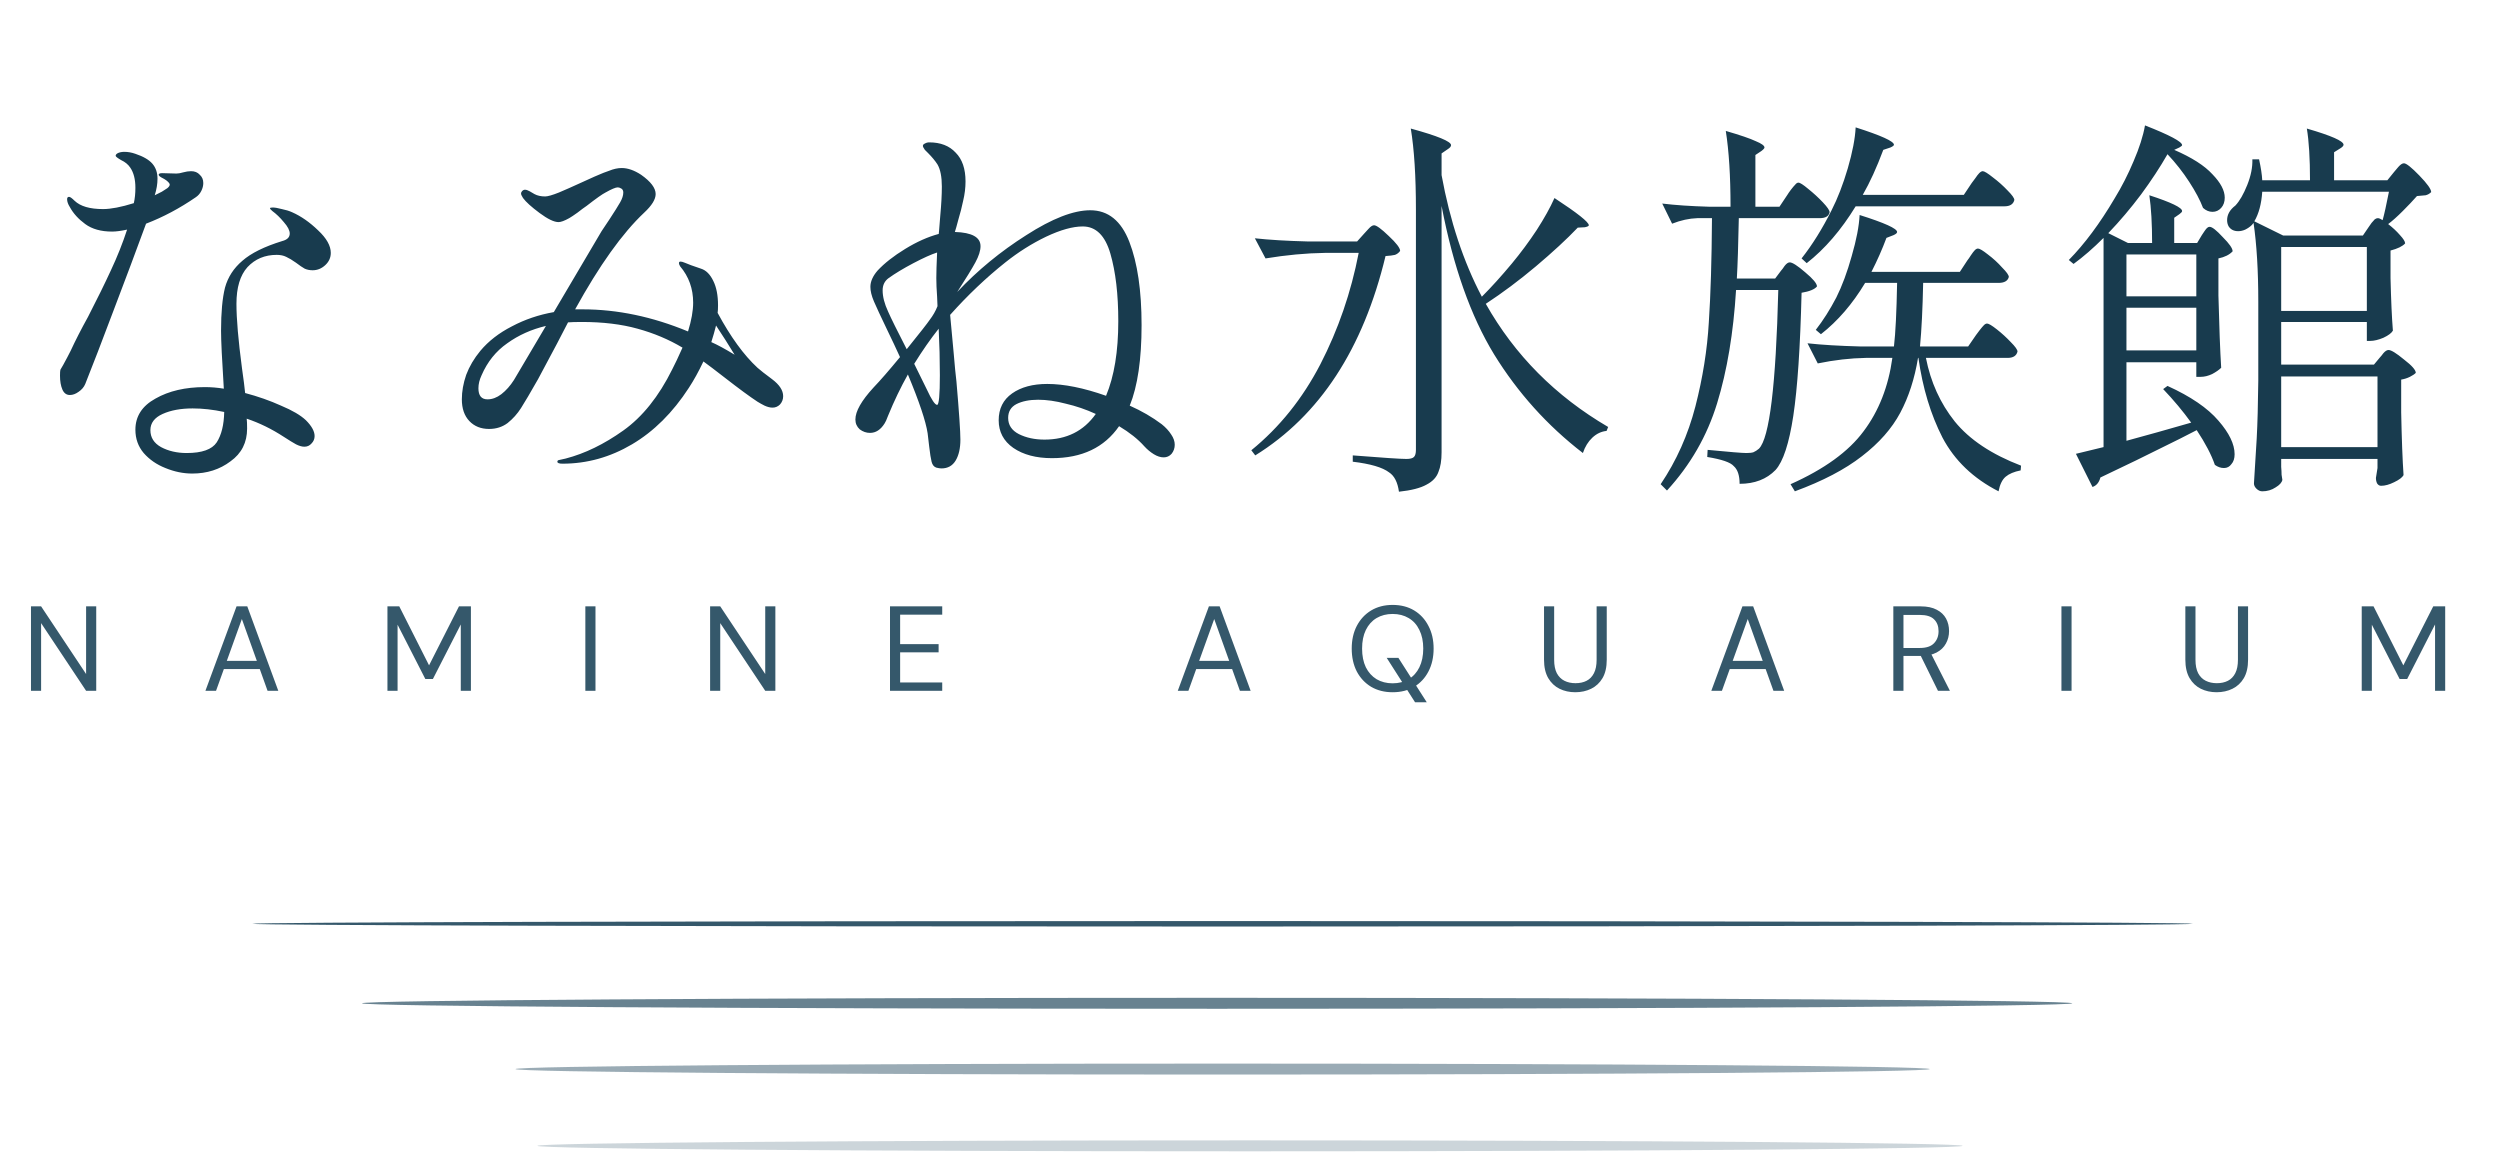
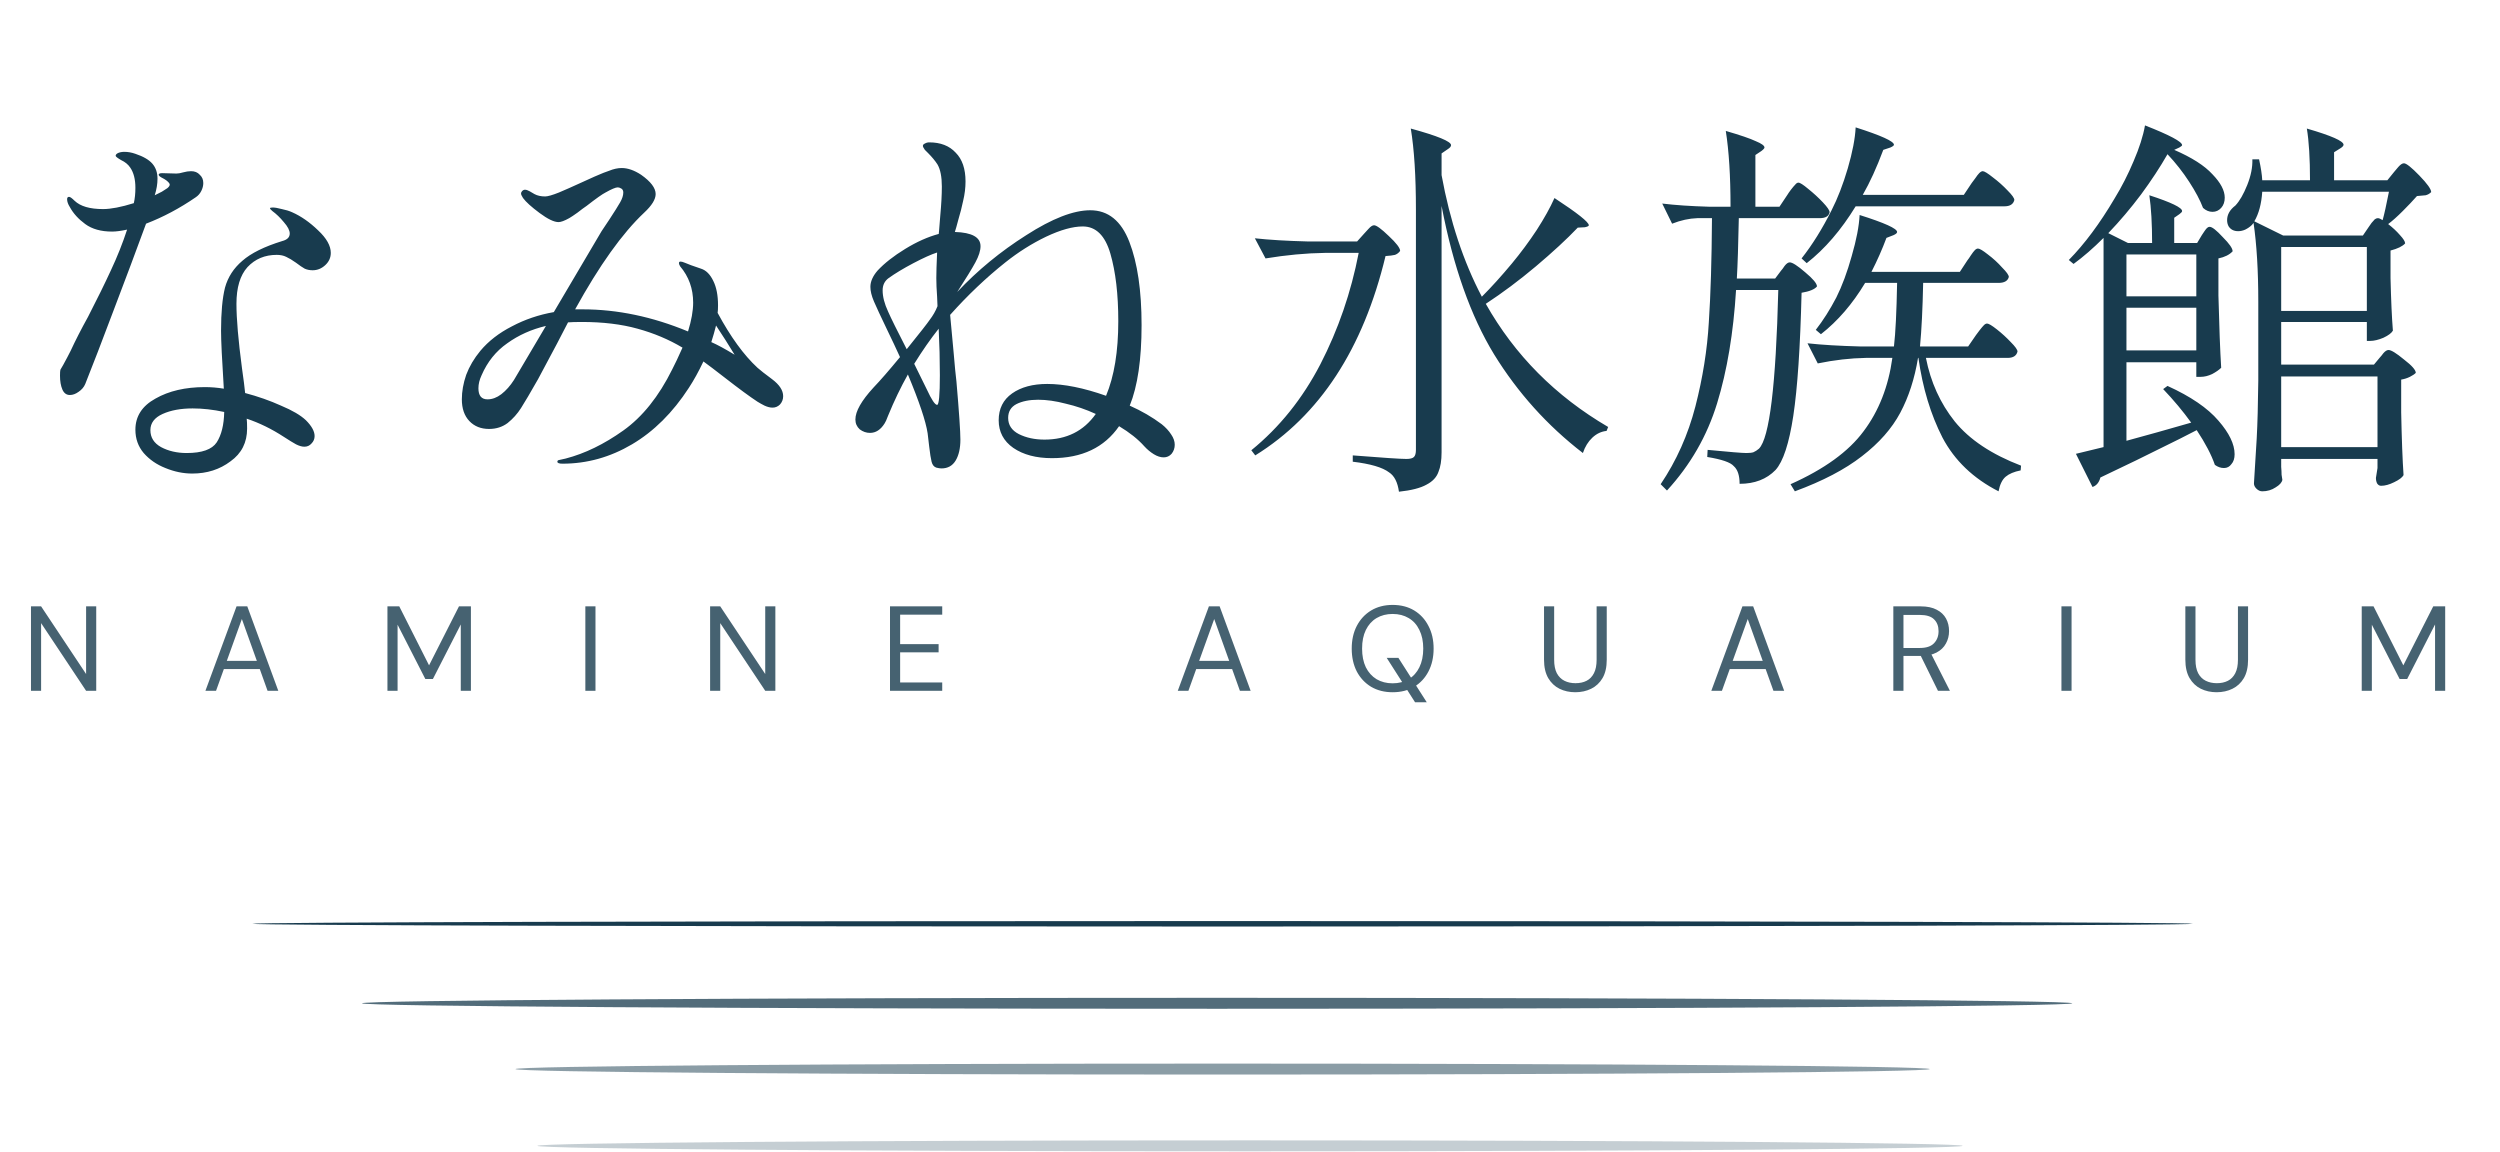
<svg xmlns="http://www.w3.org/2000/svg" width="228" height="105" viewBox="0 0 228 105" fill="none">
  <path d="M17.856 17.988C16.392 18.996 14.88 19.8 13.32 20.4C12.432 22.824 11.448 25.452 10.368 28.284C9.312 31.092 8.448 33.336 7.776 35.016C7.656 35.304 7.452 35.544 7.164 35.736C6.9 35.928 6.636 36.024 6.372 36.024C6.06 36.024 5.832 35.856 5.688 35.52C5.544 35.184 5.472 34.764 5.472 34.26C5.472 33.996 5.484 33.816 5.508 33.72C5.556 33.624 5.64 33.48 5.76 33.288C6.024 32.808 6.252 32.376 6.444 31.992C6.876 31.056 7.404 30.024 8.028 28.896C8.868 27.264 9.564 25.848 10.116 24.648C10.692 23.424 11.184 22.188 11.592 20.94C11.04 21.06 10.584 21.12 10.224 21.12C9.216 21.12 8.4 20.892 7.776 20.436C7.152 19.98 6.684 19.464 6.372 18.888C6.204 18.624 6.12 18.384 6.12 18.168C6.12 18.024 6.18 17.952 6.3 17.952C6.396 17.952 6.564 18.072 6.804 18.312C7.332 18.816 8.196 19.068 9.396 19.068C10.116 19.068 11.052 18.888 12.204 18.528C12.3 18.12 12.348 17.652 12.348 17.124C12.348 16.356 12.192 15.744 11.88 15.288C11.688 15 11.412 14.772 11.052 14.604C10.716 14.412 10.548 14.28 10.548 14.208C10.548 14.112 10.62 14.028 10.764 13.956C10.932 13.884 11.124 13.848 11.34 13.848C11.676 13.848 12.012 13.908 12.348 14.028C13.068 14.268 13.584 14.568 13.896 14.928C14.208 15.288 14.364 15.744 14.364 16.296C14.364 16.776 14.28 17.28 14.112 17.808L14.76 17.484C14.952 17.364 15.12 17.256 15.264 17.16C15.408 17.04 15.48 16.932 15.48 16.836C15.48 16.74 15.372 16.608 15.156 16.44C15.06 16.368 14.916 16.284 14.724 16.188C14.556 16.092 14.472 16.008 14.472 15.936C14.472 15.84 14.58 15.792 14.796 15.792L16.092 15.828C16.26 15.828 16.464 15.792 16.704 15.72C16.968 15.648 17.208 15.612 17.424 15.612C17.76 15.612 18.024 15.72 18.216 15.936C18.432 16.128 18.54 16.38 18.54 16.692C18.54 16.932 18.48 17.172 18.36 17.412C18.24 17.652 18.072 17.844 17.856 17.988ZM25.236 23.244C24.156 23.244 23.268 23.616 22.572 24.36C21.9 25.104 21.564 26.22 21.564 27.708C21.564 29.076 21.732 31.032 22.068 33.576C22.212 34.584 22.308 35.34 22.356 35.844C23.532 36.156 24.624 36.54 25.632 36.996C26.664 37.428 27.42 37.872 27.9 38.328C28.428 38.856 28.692 39.336 28.692 39.768C28.692 40.032 28.596 40.26 28.404 40.452C28.236 40.644 28.02 40.74 27.756 40.74C27.54 40.74 27.288 40.668 27 40.524C26.736 40.38 26.364 40.152 25.884 39.84C24.78 39.12 23.652 38.568 22.5 38.184C22.524 38.376 22.536 38.676 22.536 39.084C22.536 40.356 22.032 41.352 21.024 42.072C20.04 42.816 18.876 43.188 17.532 43.188C16.716 43.188 15.9 43.02 15.084 42.684C14.292 42.372 13.632 41.916 13.104 41.316C12.6 40.716 12.348 40.008 12.348 39.192C12.348 37.968 12.96 37.02 14.184 36.348C15.408 35.652 16.908 35.304 18.684 35.304C19.26 35.304 19.836 35.352 20.412 35.448C20.244 32.808 20.16 31.044 20.16 30.156C20.16 28.5 20.28 27.192 20.52 26.232C20.784 25.272 21.312 24.456 22.104 23.784C22.896 23.088 24.108 22.488 25.74 21.984C26.196 21.864 26.424 21.636 26.424 21.3C26.424 21.012 26.244 20.664 25.884 20.256C25.548 19.848 25.2 19.512 24.84 19.248C24.696 19.128 24.624 19.044 24.624 18.996C24.624 18.948 24.708 18.924 24.876 18.924C25.068 18.924 25.344 18.972 25.704 19.068C26.064 19.14 26.376 19.236 26.64 19.356C27.456 19.716 28.248 20.268 29.016 21.012C29.784 21.732 30.168 22.416 30.168 23.064C30.168 23.496 30 23.868 29.664 24.18C29.328 24.492 28.944 24.648 28.512 24.648C28.248 24.648 28.008 24.6 27.792 24.504C27.576 24.384 27.312 24.204 27 23.964C26.664 23.724 26.364 23.544 26.1 23.424C25.86 23.304 25.572 23.244 25.236 23.244ZM17.028 41.316C18.42 41.316 19.332 40.992 19.764 40.344C20.196 39.672 20.424 38.748 20.448 37.572C19.44 37.356 18.48 37.248 17.568 37.248C16.488 37.248 15.576 37.416 14.832 37.752C14.088 38.088 13.716 38.58 13.716 39.228C13.716 39.9 14.04 40.416 14.688 40.776C15.36 41.136 16.14 41.316 17.028 41.316ZM70.416 34.584C71.088 35.088 71.424 35.604 71.424 36.132C71.424 36.42 71.328 36.672 71.136 36.888C70.944 37.08 70.716 37.176 70.452 37.176C70.236 37.176 69.996 37.116 69.732 36.996C69.492 36.876 69.276 36.756 69.084 36.636C68.388 36.18 67.392 35.448 66.096 34.44C65.232 33.768 64.584 33.276 64.152 32.964C63.72 33.876 63.276 34.68 62.82 35.376C61.356 37.632 59.628 39.348 57.636 40.524C55.644 41.7 53.532 42.288 51.3 42.288C50.988 42.288 50.832 42.228 50.832 42.108C50.832 42.036 50.868 41.988 50.94 41.964C51.036 41.94 51.144 41.916 51.264 41.892C51.384 41.868 51.492 41.844 51.588 41.82C53.34 41.364 55.092 40.512 56.844 39.264C58.596 38.016 60.084 36.156 61.308 33.684C61.548 33.228 61.86 32.568 62.244 31.704C60.996 30.96 59.628 30.384 58.14 29.976C56.676 29.568 54.984 29.364 53.064 29.364C52.512 29.364 52.092 29.376 51.804 29.4L50.796 31.344C50.172 32.52 49.596 33.6 49.068 34.584C48.372 35.808 47.856 36.684 47.52 37.212C47.184 37.74 46.776 38.196 46.296 38.58C45.816 38.94 45.252 39.12 44.604 39.12C43.86 39.12 43.26 38.88 42.804 38.4C42.348 37.92 42.12 37.26 42.12 36.42C42.12 35.7 42.252 34.956 42.516 34.188C42.804 33.42 43.236 32.688 43.812 31.992C44.556 31.104 45.516 30.36 46.692 29.76C47.868 29.136 49.14 28.704 50.508 28.464L54.864 21.084L55.584 20.004C56.04 19.308 56.364 18.792 56.556 18.456C56.748 18.12 56.844 17.82 56.844 17.556C56.844 17.388 56.784 17.268 56.664 17.196C56.544 17.124 56.436 17.088 56.34 17.088C56.148 17.088 55.776 17.244 55.224 17.556C54.936 17.7 54.36 18.108 53.496 18.78C53.28 18.924 53.004 19.128 52.668 19.392C52.332 19.632 52.08 19.8 51.912 19.896C51.48 20.136 51.156 20.256 50.94 20.256C50.532 20.256 49.956 19.98 49.212 19.428C48.468 18.876 47.964 18.42 47.7 18.06C47.58 17.868 47.52 17.736 47.52 17.664C47.52 17.568 47.556 17.484 47.628 17.412C47.7 17.34 47.784 17.304 47.88 17.304C48 17.304 48.144 17.352 48.312 17.448C48.36 17.472 48.504 17.556 48.744 17.7C49.008 17.844 49.332 17.916 49.716 17.916C49.956 17.916 50.376 17.796 50.976 17.556C51.6 17.292 52.224 17.016 52.848 16.728C54 16.2 54.648 15.912 54.792 15.864C54.888 15.816 55.14 15.72 55.548 15.576C55.956 15.408 56.34 15.324 56.7 15.324C57.252 15.324 57.84 15.528 58.464 15.936C59.352 16.56 59.796 17.148 59.796 17.7C59.796 18.18 59.448 18.744 58.752 19.392C56.76 21.264 54.66 24.204 52.452 28.212H53.136C56.304 28.212 59.508 28.884 62.748 30.228C63.06 29.22 63.216 28.344 63.216 27.6C63.216 26.328 62.82 25.224 62.028 24.288C61.956 24.168 61.92 24.072 61.92 24C61.92 23.904 61.968 23.856 62.064 23.856C62.16 23.856 62.292 23.892 62.46 23.964C62.724 24.084 63.216 24.264 63.936 24.504C64.392 24.648 64.764 25.02 65.052 25.62C65.34 26.196 65.484 26.94 65.484 27.852C65.484 28.14 65.472 28.368 65.448 28.536C66.624 30.72 67.836 32.388 69.084 33.54C69.324 33.756 69.768 34.104 70.416 34.584ZM65.304 29.688C65.184 30.168 65.04 30.672 64.872 31.2C65.424 31.44 66.132 31.824 66.996 32.352L66.168 31.02L65.304 29.688ZM49.788 29.724C48.468 30.036 47.292 30.564 46.26 31.308C45.228 32.028 44.448 33 43.92 34.224C43.728 34.632 43.632 35.028 43.632 35.412C43.632 36.084 43.908 36.42 44.46 36.42C44.892 36.42 45.312 36.264 45.72 35.952C46.152 35.616 46.536 35.184 46.872 34.656L49.788 29.724ZM105.948 38.688C106.308 38.976 106.596 39.288 106.812 39.624C107.028 39.936 107.136 40.248 107.136 40.56C107.136 40.872 107.04 41.148 106.848 41.388C106.656 41.604 106.416 41.712 106.128 41.712C105.84 41.712 105.54 41.616 105.228 41.424C104.916 41.232 104.628 40.992 104.364 40.704C103.788 40.056 103.02 39.444 102.06 38.868C100.716 40.812 98.676 41.784 95.94 41.784C94.5 41.784 93.324 41.472 92.412 40.848C91.524 40.224 91.08 39.384 91.08 38.328C91.08 37.272 91.488 36.456 92.304 35.88C93.12 35.304 94.188 35.016 95.508 35.016C97.044 35.016 98.832 35.376 100.872 36.096C101.616 34.32 101.988 32.052 101.988 29.292C101.988 26.844 101.748 24.792 101.268 23.136C100.788 21.48 99.948 20.652 98.748 20.652C97.836 20.652 96.72 20.964 95.4 21.588C94.104 22.212 92.868 22.992 91.692 23.928C89.94 25.32 88.26 26.916 86.652 28.716L86.976 32.208C87.072 33.36 87.156 34.224 87.228 34.8C87.468 37.584 87.588 39.348 87.588 40.092C87.588 40.884 87.444 41.52 87.156 42C86.868 42.48 86.436 42.72 85.86 42.72C85.74 42.72 85.584 42.696 85.392 42.648C85.176 42.576 85.032 42.396 84.96 42.108C84.888 41.82 84.816 41.364 84.744 40.74L84.6 39.516C84.432 38.412 83.832 36.624 82.8 34.152C82.152 35.304 81.552 36.552 81 37.896C80.856 38.28 80.748 38.52 80.676 38.616C80.316 39.192 79.872 39.48 79.344 39.48C79.008 39.48 78.696 39.372 78.408 39.156C78.144 38.916 78.012 38.616 78.012 38.256C78.012 37.512 78.564 36.54 79.668 35.34C80.268 34.716 81.072 33.792 82.08 32.568C81.72 31.776 81.336 30.96 80.928 30.12C80.328 28.872 79.92 27.996 79.704 27.492C79.488 26.988 79.38 26.544 79.38 26.16C79.38 25.68 79.596 25.188 80.028 24.684C80.652 24.012 81.492 23.352 82.548 22.704C83.604 22.056 84.624 21.6 85.608 21.336C85.608 21.48 85.656 20.928 85.752 19.68C85.848 18.648 85.896 17.76 85.896 17.016C85.896 16.128 85.764 15.456 85.5 15C85.284 14.664 84.996 14.316 84.636 13.956C84.588 13.908 84.492 13.812 84.348 13.668C84.228 13.5 84.168 13.38 84.168 13.308C84.168 13.212 84.228 13.14 84.348 13.092C84.468 13.02 84.6 12.984 84.744 12.984C85.776 12.984 86.58 13.296 87.156 13.92C87.756 14.52 88.056 15.396 88.056 16.548C88.056 17.124 87.984 17.712 87.84 18.312C87.72 18.888 87.576 19.452 87.408 20.004C87.264 20.556 87.156 20.94 87.084 21.156C88.644 21.204 89.424 21.636 89.424 22.452C89.424 22.86 89.268 23.352 88.956 23.928C88.644 24.504 88.092 25.404 87.3 26.628C89.148 24.66 91.248 22.932 93.6 21.444C95.952 19.932 97.896 19.176 99.432 19.176C101.064 19.176 102.252 20.136 102.996 22.056C103.74 23.976 104.112 26.508 104.112 29.652C104.112 32.772 103.752 35.22 103.032 36.996C104.112 37.476 105.084 38.04 105.948 38.688ZM81 28.428C81.264 29.028 81.828 30.168 82.692 31.848C83.892 30.36 84.588 29.472 84.78 29.184C85.092 28.776 85.332 28.356 85.5 27.924L85.464 27.06C85.416 26.388 85.392 25.824 85.392 25.368C85.392 24.864 85.416 24.084 85.464 23.028C84.936 23.196 84.216 23.52 83.304 24C82.392 24.48 81.636 24.936 81.036 25.368C80.676 25.632 80.496 26.004 80.496 26.484C80.496 27.06 80.664 27.708 81 28.428ZM85.716 34.224C85.716 32.832 85.68 31.416 85.608 29.976C84.864 30.912 84.12 31.98 83.376 33.18L84.528 35.52C84.96 36.456 85.272 36.924 85.464 36.924C85.632 36.924 85.716 36.024 85.716 34.224ZM95.256 40.092C97.272 40.092 98.832 39.312 99.936 37.752C99.048 37.344 98.136 37.032 97.2 36.816C96.288 36.576 95.448 36.456 94.68 36.456C93.888 36.456 93.228 36.588 92.7 36.852C92.196 37.116 91.944 37.536 91.944 38.112C91.944 38.76 92.268 39.252 92.916 39.588C93.588 39.924 94.368 40.092 95.256 40.092ZM135.144 27.06C136.008 26.196 136.92 25.188 137.88 24.036C138.696 23.052 139.452 22.032 140.148 20.976C140.844 19.896 141.384 18.924 141.768 18.06C143.856 19.428 144.9 20.256 144.9 20.544C144.9 20.616 144.78 20.676 144.54 20.724L143.892 20.76C142.884 21.816 141.612 22.992 140.076 24.288C138.564 25.56 137.04 26.7 135.504 27.708C138.144 32.388 141.864 36.132 146.664 38.94L146.52 39.3C146.04 39.348 145.608 39.552 145.224 39.912C144.84 40.272 144.552 40.74 144.36 41.316C141.12 38.82 138.42 35.82 136.26 32.316C134.124 28.812 132.528 24.3 131.472 18.78V41.244C131.472 41.988 131.376 42.588 131.184 43.044C131.016 43.524 130.656 43.908 130.104 44.196C129.552 44.508 128.712 44.724 127.584 44.844C127.464 43.98 127.164 43.392 126.684 43.08C126.084 42.624 124.98 42.3 123.372 42.108V41.532C126.108 41.748 127.74 41.856 128.268 41.856C128.604 41.856 128.832 41.796 128.952 41.676C129.072 41.556 129.132 41.34 129.132 41.028V19.104C129.132 16.08 128.976 13.62 128.664 11.724C131.112 12.396 132.336 12.9 132.336 13.236C132.336 13.356 132.24 13.476 132.048 13.596L131.472 13.992V15.972C132.24 20.172 133.464 23.868 135.144 27.06ZM120.816 23.064C119.112 23.088 117.312 23.256 115.416 23.568L114.444 21.732C115.764 21.876 117.36 21.972 119.232 22.02H123.768L124.416 21.3C124.512 21.204 124.644 21.06 124.812 20.868C125.004 20.652 125.172 20.544 125.316 20.544C125.532 20.544 125.976 20.868 126.648 21.516C127.344 22.164 127.692 22.62 127.692 22.884C127.572 23.052 127.416 23.172 127.224 23.244C127.032 23.292 126.744 23.328 126.36 23.352C124.32 31.824 120.36 37.884 114.48 41.532L114.12 41.064C116.688 38.976 118.788 36.36 120.42 33.216C122.052 30.048 123.216 26.664 123.912 23.064H120.816ZM179.82 16.692C179.892 16.596 180 16.452 180.144 16.26C180.288 16.044 180.408 15.888 180.504 15.792C180.624 15.672 180.732 15.612 180.828 15.612C180.972 15.612 181.284 15.804 181.764 16.188C182.244 16.548 182.688 16.944 183.096 17.376C183.504 17.784 183.708 18.072 183.708 18.24C183.612 18.624 183.312 18.816 182.808 18.816H169.236C167.916 20.976 166.428 22.704 164.772 24L164.304 23.568C165.288 22.32 166.2 20.856 167.04 19.176C167.592 18.096 168.084 16.824 168.516 15.36C168.948 13.872 169.188 12.624 169.236 11.616C171.564 12.36 172.728 12.888 172.728 13.2C172.728 13.272 172.62 13.356 172.404 13.452L171.756 13.668C171.156 15.276 170.532 16.644 169.884 17.772H179.1L179.82 16.692ZM163.008 17.772C163.08 17.652 163.188 17.496 163.332 17.304C163.5 17.088 163.632 16.932 163.728 16.836C163.824 16.716 163.92 16.656 164.016 16.656C164.16 16.656 164.46 16.848 164.916 17.232C165.396 17.616 165.84 18.024 166.248 18.456C166.656 18.888 166.86 19.188 166.86 19.356C166.788 19.716 166.488 19.896 165.96 19.896H158.58C158.532 22.344 158.472 24.18 158.4 25.404H161.892L162.432 24.684C162.504 24.612 162.612 24.468 162.756 24.252C162.924 24.036 163.08 23.928 163.224 23.928C163.464 23.928 163.932 24.228 164.628 24.828C165.348 25.428 165.708 25.86 165.708 26.124C165.492 26.388 165.024 26.58 164.304 26.7C164.184 31.644 163.932 35.388 163.548 37.932C163.164 40.452 162.624 42.096 161.928 42.864C161.112 43.704 160.02 44.124 158.652 44.124C158.652 43.356 158.472 42.816 158.112 42.504C157.824 42.168 157.02 41.892 155.7 41.676L155.736 41.028C157.728 41.22 158.904 41.316 159.264 41.316C159.552 41.316 159.768 41.292 159.912 41.244C160.08 41.172 160.248 41.064 160.416 40.92C161.376 39.96 161.964 35.136 162.18 26.448H158.328C158.088 30.36 157.512 33.804 156.6 36.78C155.688 39.756 154.164 42.408 152.028 44.736L151.452 44.16C152.892 42.024 153.948 39.66 154.62 37.068C155.292 34.452 155.7 31.896 155.844 29.4C156.012 26.88 156.108 23.712 156.132 19.896H154.8C154.056 19.92 153.288 20.088 152.496 20.4L151.596 18.564C152.772 18.708 154.188 18.804 155.844 18.852H157.824C157.824 16.068 157.68 13.764 157.392 11.94C158.712 12.324 159.624 12.636 160.128 12.876C160.656 13.092 160.92 13.284 160.92 13.452C160.92 13.524 160.824 13.632 160.632 13.776L160.092 14.136V18.852H162.288L163.008 17.772ZM180.216 30.552C180.288 30.456 180.396 30.312 180.54 30.12C180.708 29.904 180.84 29.748 180.936 29.652C181.032 29.556 181.128 29.508 181.224 29.508C181.368 29.508 181.668 29.688 182.124 30.048C182.58 30.408 183 30.792 183.384 31.2C183.792 31.608 183.996 31.896 183.996 32.064C183.9 32.448 183.6 32.64 183.096 32.64H175.644C176.076 34.848 176.952 36.78 178.272 38.436C179.616 40.092 181.632 41.436 184.32 42.468L184.284 42.9C183.684 43.02 183.228 43.212 182.916 43.476C182.604 43.74 182.388 44.184 182.268 44.808C179.964 43.632 178.26 42 177.156 39.912C176.076 37.8 175.344 35.376 174.96 32.64H174.924C174.612 34.536 174.072 36.204 173.304 37.644C172.536 39.084 171.372 40.404 169.812 41.604C168.276 42.804 166.236 43.872 163.692 44.808L163.296 44.16C166.368 42.792 168.588 41.184 169.956 39.336C171.348 37.488 172.224 35.256 172.584 32.64H170.172C168.756 32.664 167.292 32.832 165.78 33.144L164.844 31.308C166.164 31.452 167.76 31.548 169.632 31.596H172.728C172.872 30.372 172.968 28.44 173.016 25.8H170.1C168.948 27.72 167.604 29.28 166.068 30.48L165.6 30.084C166.272 29.22 166.896 28.236 167.472 27.132C168 26.076 168.468 24.816 168.876 23.352C169.308 21.864 169.548 20.616 169.596 19.608C171.876 20.328 173.016 20.844 173.016 21.156C173.016 21.252 172.908 21.348 172.692 21.444L172.044 21.696C171.66 22.728 171.204 23.76 170.676 24.792H178.74L179.424 23.748C179.52 23.628 179.628 23.472 179.748 23.28C179.892 23.064 180.012 22.908 180.108 22.812C180.204 22.716 180.3 22.668 180.396 22.668C180.54 22.668 180.84 22.848 181.296 23.208C181.776 23.568 182.208 23.964 182.592 24.396C183 24.804 183.204 25.092 183.204 25.26C183.108 25.62 182.796 25.8 182.268 25.8H175.392C175.344 28.152 175.248 30.084 175.104 31.596H179.496L180.216 30.552ZM197.676 35.196C199.788 36.156 201.336 37.212 202.32 38.364C203.304 39.492 203.796 40.512 203.796 41.424C203.796 41.808 203.7 42.108 203.508 42.324C203.34 42.564 203.112 42.684 202.824 42.684C202.536 42.684 202.26 42.588 201.996 42.396C201.684 41.484 201.132 40.428 200.34 39.228L198.792 40.02C195.912 41.46 193.5 42.636 191.556 43.548C191.436 44.004 191.196 44.292 190.836 44.412L189.324 41.388L191.844 40.776V21.696C190.908 22.632 189.996 23.424 189.108 24.072L188.676 23.712C190.116 22.248 191.508 20.376 192.852 18.096C193.5 17.04 194.076 15.912 194.58 14.712C195.108 13.488 195.456 12.396 195.624 11.436C197.88 12.324 199.008 12.924 199.008 13.236C199.008 13.284 198.924 13.356 198.756 13.452L198.288 13.668C199.896 14.364 201.06 15.108 201.78 15.9C202.524 16.668 202.896 17.376 202.896 18.024C202.896 18.408 202.788 18.72 202.572 18.96C202.356 19.2 202.092 19.32 201.78 19.32C201.468 19.32 201.18 19.2 200.916 18.96C200.652 18.264 200.232 17.472 199.656 16.584C199.08 15.696 198.42 14.856 197.676 14.064C197.004 15.24 196.2 16.464 195.264 17.736C194.328 18.984 193.332 20.16 192.276 21.264L194.076 22.164H196.272C196.272 20.412 196.188 18.96 196.02 17.808C198.012 18.456 199.008 18.936 199.008 19.248C199.008 19.32 198.924 19.416 198.756 19.536L198.288 19.86V22.164H200.376L200.808 21.444C200.856 21.372 200.928 21.264 201.024 21.12C201.12 20.976 201.204 20.868 201.276 20.796C201.348 20.724 201.432 20.688 201.528 20.688C201.744 20.688 202.14 21 202.716 21.624C203.316 22.224 203.616 22.656 203.616 22.92C203.328 23.232 202.896 23.448 202.32 23.568V26.952C202.392 29.808 202.476 32.004 202.572 33.54C202.38 33.732 202.104 33.924 201.744 34.116C201.384 34.284 201.036 34.368 200.7 34.368H200.304V33.036H193.932V40.2C195.708 39.72 197.676 39.168 199.836 38.544C199.092 37.512 198.24 36.492 197.28 35.484L197.676 35.196ZM220.428 17.88C220.068 18.288 219.636 18.744 219.132 19.248C218.628 19.752 218.184 20.148 217.8 20.436C218.208 20.748 218.568 21.084 218.88 21.444C219.192 21.78 219.348 22.032 219.348 22.2C219.108 22.464 218.664 22.68 218.016 22.848V25.368C218.064 27.384 218.136 28.98 218.232 30.156C218.112 30.372 217.824 30.588 217.368 30.804C216.912 30.996 216.504 31.092 216.144 31.092H215.856V29.364H208.044V33.252H216.504L217.044 32.604C217.116 32.532 217.224 32.4 217.368 32.208C217.536 32.016 217.692 31.92 217.836 31.92C218.076 31.92 218.544 32.208 219.24 32.784C219.96 33.336 220.32 33.744 220.32 34.008C220.2 34.128 220.02 34.248 219.78 34.368C219.54 34.488 219.276 34.572 218.988 34.62V37.608C219.036 40.032 219.108 41.94 219.204 43.332C219.084 43.548 218.796 43.764 218.34 43.98C217.908 44.196 217.512 44.304 217.152 44.304C217.008 44.304 216.888 44.232 216.792 44.088C216.72 43.944 216.684 43.776 216.684 43.584C216.684 43.536 216.732 43.236 216.828 42.684V41.856H208.044V42.576C208.068 42.84 208.08 43.08 208.08 43.296C208.104 43.512 208.128 43.668 208.152 43.764C208.104 44.004 207.9 44.232 207.54 44.448C207.18 44.688 206.772 44.808 206.316 44.808C206.124 44.808 205.944 44.724 205.776 44.556C205.632 44.412 205.56 44.256 205.56 44.088C205.656 42.672 205.74 41.304 205.812 39.984C205.884 38.64 205.932 36.888 205.956 34.728V27.528C205.956 24.696 205.812 22.296 205.524 20.328L205.38 20.508C205.212 20.676 205.008 20.82 204.768 20.94C204.552 21.036 204.336 21.084 204.12 21.084C203.736 21.084 203.448 20.94 203.256 20.652C203.16 20.484 203.112 20.292 203.112 20.076C203.112 19.572 203.364 19.128 203.868 18.744C204.252 18.336 204.612 17.712 204.948 16.872C205.284 16.032 205.44 15.252 205.416 14.532H206.028C206.196 15.3 206.292 15.936 206.316 16.44H210.672C210.672 14.448 210.576 12.876 210.384 11.724C212.616 12.372 213.732 12.864 213.732 13.2C213.732 13.296 213.636 13.404 213.444 13.524L212.868 13.884V16.44H217.728L218.34 15.684C218.412 15.588 218.544 15.432 218.736 15.216C218.928 15 219.096 14.892 219.24 14.892C219.456 14.892 219.924 15.264 220.644 16.008C221.364 16.752 221.724 17.256 221.724 17.52C221.58 17.664 221.412 17.76 221.22 17.808C221.052 17.832 220.788 17.856 220.428 17.88ZM217.296 20.076C217.44 19.572 217.632 18.708 217.872 17.484H206.316C206.244 18.588 206.004 19.488 205.596 20.184L208.224 21.48H215.496L216.036 20.688C216.108 20.592 216.192 20.472 216.288 20.328C216.408 20.184 216.504 20.076 216.576 20.004C216.672 19.932 216.768 19.896 216.864 19.896C216.96 19.896 217.104 19.956 217.296 20.076ZM208.044 28.356H215.856V22.524H208.044V28.356ZM200.304 23.208H193.932V27.024H200.304V23.208ZM200.304 28.068H193.932V31.956H200.304V28.068ZM216.828 40.776V34.332H208.044V40.776H216.828Z" fill="#183B4E" />
-   <ellipse opacity="0.75" cx="111" cy="91.5" rx="78" ry="0.5" fill="#35586B" />
-   <ellipse opacity="0.5" cx="111.5" cy="97.5" rx="64.5" ry="0.5" fill="#35586B" />
-   <ellipse cx="88.5" cy="0.25" rx="88.5" ry="0.25" transform="matrix(1 0 0 -1 23 84.5)" fill="#35586B" />
-   <ellipse opacity="0.25" cx="114" cy="104.5" rx="65" ry="0.5" fill="#35586B" />
-   <path d="M2.825 63V55.3H3.749L7.852 61.471V55.3H8.776V63H7.852L3.749 56.829V63H2.825ZM18.735 63L21.573 55.3H22.552L25.38 63H24.401L22.058 56.455L19.703 63H18.735ZM20.034 61.02L20.297 60.272H23.785L24.049 61.02H20.034ZM35.335 63V55.3H36.413L39.13 60.679L41.858 55.3H42.947V63H42.023V56.95L39.482 61.922H38.789L36.259 56.972V63H35.335ZM53.384 63V55.3H54.308V63H53.384ZM64.762 63V55.3H65.686L69.789 61.471V55.3H70.713V63H69.789L65.686 56.829V63H64.762ZM81.168 63V55.3H85.931V56.059H82.092V58.743H85.601V59.491H82.092V62.241H85.931V63H81.168ZM107.414 63L110.252 55.3H111.231L114.058 63H113.079L110.736 56.455L108.382 63H107.414ZM108.712 61.02L108.976 60.272H112.463L112.727 61.02H108.712ZM129.052 64.045L126.467 59.997H127.534L130.119 64.045H129.052ZM127.006 63.132C126.265 63.132 125.612 62.967 125.048 62.637C124.49 62.3 124.054 61.834 123.739 61.24C123.431 60.639 123.277 59.942 123.277 59.15C123.277 58.365 123.431 57.676 123.739 57.082C124.054 56.481 124.49 56.011 125.048 55.674C125.612 55.337 126.265 55.168 127.006 55.168C127.761 55.168 128.417 55.337 128.975 55.674C129.532 56.011 129.965 56.481 130.273 57.082C130.588 57.676 130.746 58.365 130.746 59.15C130.746 59.942 130.588 60.639 130.273 61.24C129.965 61.834 129.532 62.3 128.975 62.637C128.417 62.967 127.761 63.132 127.006 63.132ZM127.006 62.318C127.563 62.318 128.051 62.193 128.469 61.944C128.894 61.687 129.22 61.324 129.448 60.855C129.682 60.378 129.8 59.81 129.8 59.15C129.8 58.49 129.682 57.925 129.448 57.456C129.22 56.979 128.894 56.616 128.469 56.367C128.051 56.118 127.563 55.993 127.006 55.993C126.456 55.993 125.968 56.118 125.543 56.367C125.125 56.616 124.798 56.979 124.564 57.456C124.336 57.925 124.223 58.49 124.223 59.15C124.223 59.81 124.336 60.378 124.564 60.855C124.798 61.324 125.125 61.687 125.543 61.944C125.968 62.193 126.456 62.318 127.006 62.318ZM143.664 63.132C143.136 63.132 142.656 63.026 142.223 62.813C141.798 62.6 141.457 62.278 141.2 61.845C140.944 61.405 140.815 60.844 140.815 60.162V55.3H141.739V60.173C141.739 60.672 141.82 61.079 141.981 61.394C142.15 61.709 142.381 61.94 142.674 62.087C142.968 62.234 143.305 62.307 143.686 62.307C144.075 62.307 144.412 62.234 144.698 62.087C144.984 61.94 145.208 61.709 145.369 61.394C145.531 61.079 145.611 60.672 145.611 60.173V55.3H146.535V60.162C146.535 60.844 146.407 61.405 146.15 61.845C145.894 62.278 145.549 62.6 145.116 62.813C144.684 63.026 144.2 63.132 143.664 63.132ZM156.072 63L158.91 55.3H159.889L162.716 63H161.737L159.394 56.455L157.04 63H156.072ZM157.37 61.02L157.634 60.272H161.121L161.385 61.02H157.37ZM172.672 63V55.3H175.158C175.759 55.3 176.251 55.403 176.632 55.608C177.013 55.806 177.296 56.074 177.479 56.411C177.662 56.748 177.754 57.13 177.754 57.555C177.754 57.966 177.659 58.343 177.468 58.688C177.285 59.033 176.999 59.308 176.61 59.513C176.221 59.718 175.723 59.821 175.114 59.821H173.596V63H172.672ZM176.742 63L175.048 59.557H176.082L177.831 63H176.742ZM173.596 59.095H175.092C175.679 59.095 176.108 58.952 176.379 58.666C176.658 58.38 176.797 58.013 176.797 57.566C176.797 57.111 176.661 56.752 176.39 56.488C176.126 56.217 175.69 56.081 175.081 56.081H173.596V59.095ZM188.003 63V55.3H188.927V63H188.003ZM202.153 63.132C201.625 63.132 201.145 63.026 200.712 62.813C200.287 62.6 199.946 62.278 199.689 61.845C199.433 61.405 199.304 60.844 199.304 60.162V55.3H200.228V60.173C200.228 60.672 200.309 61.079 200.47 61.394C200.639 61.709 200.87 61.94 201.163 62.087C201.457 62.234 201.794 62.307 202.175 62.307C202.564 62.307 202.901 62.234 203.187 62.087C203.473 61.94 203.697 61.709 203.858 61.394C204.02 61.079 204.1 60.672 204.1 60.173V55.3H205.024V60.162C205.024 60.844 204.896 61.405 204.639 61.845C204.383 62.278 204.038 62.6 203.605 62.813C203.173 63.026 202.689 63.132 202.153 63.132ZM215.389 63V55.3H216.467L219.184 60.679L221.912 55.3H223.001V63H222.077V56.95L219.536 61.922H218.843L216.313 56.972V63H215.389Z" fill="#35586B" />
+   <ellipse opacity="0.75" cx="111" cy="91.5" rx="78" ry="0.5" fill="#183B4E" />
+   <ellipse opacity="0.5" cx="111.5" cy="97.5" rx="64.5" ry="0.5" fill="#183B4E" />
+   <ellipse cx="88.5" cy="0.25" rx="88.5" ry="0.25" transform="matrix(1 0 0 -1 23 84.5)" fill="#183B4E" />
+   <ellipse opacity="0.25" cx="114" cy="104.5" rx="65" ry="0.5" fill="#183B4E" />
+   <path d="M2.825 63V55.3H3.749L7.852 61.471V55.3H8.776V63H7.852L3.749 56.829V63H2.825ZM18.735 63L21.573 55.3H22.552L25.38 63H24.401L22.058 56.455L19.703 63H18.735ZM20.034 61.02L20.297 60.272H23.785L24.049 61.02H20.034ZM35.335 63V55.3H36.413L39.13 60.679L41.858 55.3H42.947V63H42.023V56.95L39.482 61.922H38.789L36.259 56.972V63H35.335ZM53.384 63V55.3H54.308V63H53.384ZM64.762 63V55.3H65.686L69.789 61.471V55.3H70.713V63H69.789L65.686 56.829V63H64.762ZM81.168 63V55.3H85.931V56.059H82.092V58.743H85.601V59.491H82.092V62.241H85.931V63H81.168ZM107.414 63L110.252 55.3H111.231L114.058 63H113.079L110.736 56.455L108.382 63H107.414ZM108.712 61.02L108.976 60.272H112.463L112.727 61.02H108.712ZM129.052 64.045L126.467 59.997H127.534L130.119 64.045H129.052ZM127.006 63.132C126.265 63.132 125.612 62.967 125.048 62.637C124.49 62.3 124.054 61.834 123.739 61.24C123.431 60.639 123.277 59.942 123.277 59.15C123.277 58.365 123.431 57.676 123.739 57.082C124.054 56.481 124.49 56.011 125.048 55.674C125.612 55.337 126.265 55.168 127.006 55.168C127.761 55.168 128.417 55.337 128.975 55.674C129.532 56.011 129.965 56.481 130.273 57.082C130.588 57.676 130.746 58.365 130.746 59.15C130.746 59.942 130.588 60.639 130.273 61.24C129.965 61.834 129.532 62.3 128.975 62.637C128.417 62.967 127.761 63.132 127.006 63.132ZM127.006 62.318C127.563 62.318 128.051 62.193 128.469 61.944C128.894 61.687 129.22 61.324 129.448 60.855C129.682 60.378 129.8 59.81 129.8 59.15C129.8 58.49 129.682 57.925 129.448 57.456C129.22 56.979 128.894 56.616 128.469 56.367C128.051 56.118 127.563 55.993 127.006 55.993C126.456 55.993 125.968 56.118 125.543 56.367C125.125 56.616 124.798 56.979 124.564 57.456C124.336 57.925 124.223 58.49 124.223 59.15C124.223 59.81 124.336 60.378 124.564 60.855C124.798 61.324 125.125 61.687 125.543 61.944C125.968 62.193 126.456 62.318 127.006 62.318ZM143.664 63.132C143.136 63.132 142.656 63.026 142.223 62.813C141.798 62.6 141.457 62.278 141.2 61.845C140.944 61.405 140.815 60.844 140.815 60.162V55.3H141.739V60.173C141.739 60.672 141.82 61.079 141.981 61.394C142.15 61.709 142.381 61.94 142.674 62.087C142.968 62.234 143.305 62.307 143.686 62.307C144.075 62.307 144.412 62.234 144.698 62.087C144.984 61.94 145.208 61.709 145.369 61.394C145.531 61.079 145.611 60.672 145.611 60.173V55.3H146.535V60.162C146.535 60.844 146.407 61.405 146.15 61.845C145.894 62.278 145.549 62.6 145.116 62.813C144.684 63.026 144.2 63.132 143.664 63.132ZM156.072 63L158.91 55.3H159.889L162.716 63H161.737L159.394 56.455L157.04 63H156.072ZM157.37 61.02L157.634 60.272H161.121L161.385 61.02H157.37ZM172.672 63V55.3H175.158C175.759 55.3 176.251 55.403 176.632 55.608C177.013 55.806 177.296 56.074 177.479 56.411C177.662 56.748 177.754 57.13 177.754 57.555C177.754 57.966 177.659 58.343 177.468 58.688C177.285 59.033 176.999 59.308 176.61 59.513C176.221 59.718 175.723 59.821 175.114 59.821H173.596V63H172.672ZM176.742 63L175.048 59.557H176.082L177.831 63H176.742ZM173.596 59.095H175.092C175.679 59.095 176.108 58.952 176.379 58.666C176.658 58.38 176.797 58.013 176.797 57.566C176.797 57.111 176.661 56.752 176.39 56.488C176.126 56.217 175.69 56.081 175.081 56.081H173.596V59.095ZM188.003 63V55.3H188.927V63H188.003ZM202.153 63.132C201.625 63.132 201.145 63.026 200.712 62.813C200.287 62.6 199.946 62.278 199.689 61.845C199.433 61.405 199.304 60.844 199.304 60.162V55.3H200.228V60.173C200.228 60.672 200.309 61.079 200.47 61.394C200.639 61.709 200.87 61.94 201.163 62.087C201.457 62.234 201.794 62.307 202.175 62.307C202.564 62.307 202.901 62.234 203.187 62.087C203.473 61.94 203.697 61.709 203.858 61.394C204.02 61.079 204.1 60.672 204.1 60.173V55.3H205.024V60.162C205.024 60.844 204.896 61.405 204.639 61.845C204.383 62.278 204.038 62.6 203.605 62.813C203.173 63.026 202.689 63.132 202.153 63.132ZM215.389 63V55.3H216.467L219.184 60.679L221.912 55.3H223.001V63H222.077V56.95L219.536 61.922H218.843L216.313 56.972V63H215.389Z" fill="#183B4E" opacity="0.8" />
</svg>
